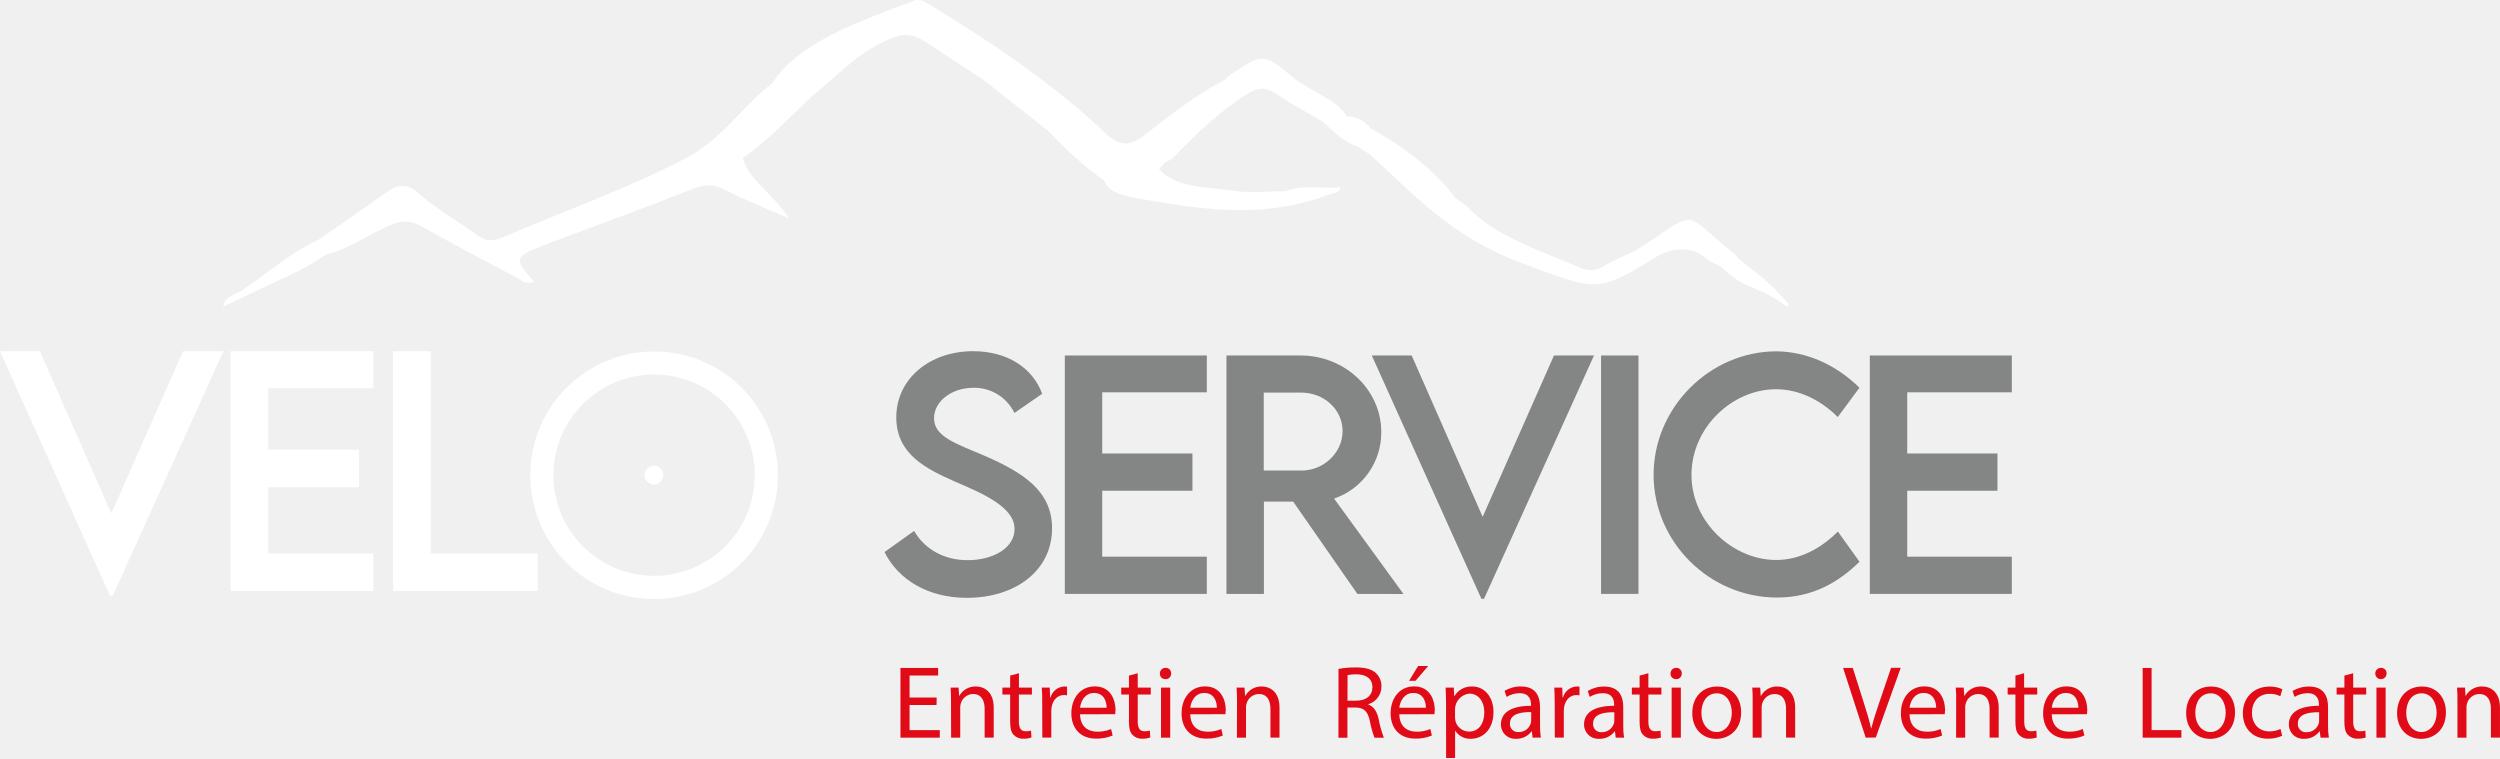
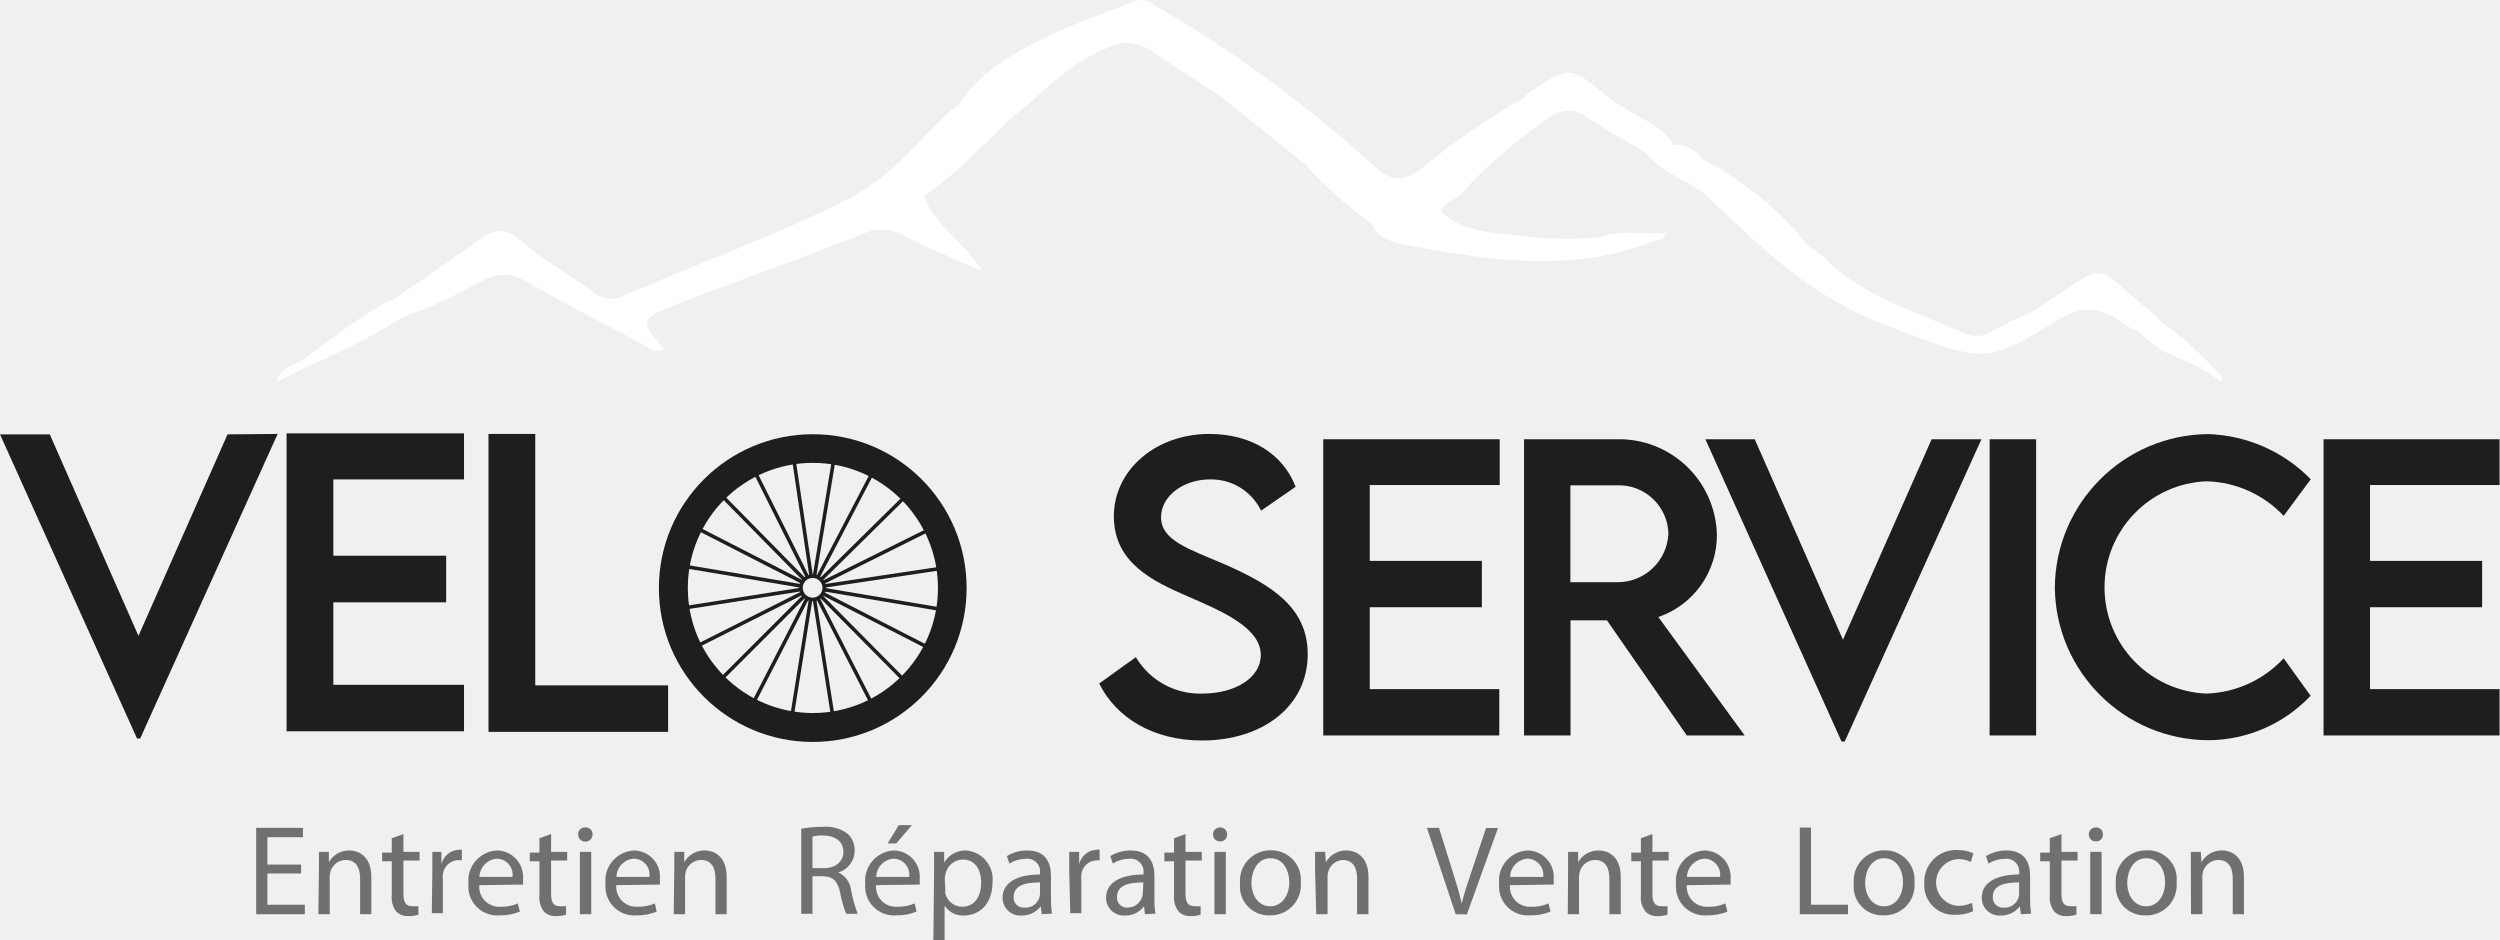
- <svg xmlns="http://www.w3.org/2000/svg" id="Calque_1" data-name="Calque 1" viewBox="0 0 940 285.06">
+ <svg xmlns="http://www.w3.org/2000/svg" id="Calque_1" data-name="Calque 1" viewBox="0 0 173.7 65.28">
  <defs>
-     <style>.cls-1{fill:#fff;}.cls-2{fill:#848585;}.cls-3{fill:#e10b17;}</style>
+     <style>.cls-1{fill:#fff;}.cls-2{fill:#1e1e1c;}.cls-3{fill:none;stroke:#1e1e1c;stroke-miterlimit:10;stroke-width:0.25px;}.cls-4{fill:#70706f;}</style>
  </defs>
-   <path class="cls-1" d="M722.35,301.26h0c-9.18-10-7.59-7.74-18.7-16.87h0a11.78,11.78,0,0,0-1.59-1.83c-20.73-16.51-12.14-17-37.07-1.15h0c-3.84,1.84-7.87,3.55-11.48,5.54-3,1.66-5,2.74-9.44.87-15.68-6.66-32.77-12.25-42.45-23.08h0l-4.29-3h0c-7.66-10.21-18.64-18.89-32.14-26.4-1.31-2-3.56-3.36-6.7-4.21h0a18.19,18.19,0,0,0-2-.1c-3.67-6.5-14-9.51-20.28-14.7-11.17-9.28-11.43-9.2-23.63-1a15.37,15.37,0,0,0-1.85,1.74h0c-11.47,6-20.65,13.37-29.95,20.59-6,4.67-9.67,4.77-15.28-.54-19.3-18.28-43-34.36-68.27-49.56-1-.12-2.32-.57-3-.32-21.44,8.15-43.83,15.7-53.89,31.3h0c-1.14.9-2.35,1.77-3.4,2.71-9.53,8.59-16.69,18.89-29.08,25.42-21,11.08-45.46,19.71-68.23,29.57-4.43,1.91-7,1.68-10.27-.73-7.05-5.13-15.33-9.71-21.43-15.21-5.35-4.82-8.66-3.64-13.46-.21-8.08,5.79-16.39,11.46-24.61,17.18-11.73,5.44-19.59,13.1-29.58,19.54-3.26,1.3-6.15,2.76-6.27,5.69l8.68-4.19h0c10-5,21.12-9.12,29.56-15.24h0c8.44-2.25,14.46-6.51,21.57-9.88,4.56-2.16,8.77-4.29,14.78-.86,11.6,6.62,23.73,12.89,35.71,19.26,1.76.93,3.16,2.87,6.46,1.49-8-9.19-8.08-9.23,7.61-15.17,17.35-6.56,35-12.87,52.05-19.67,5.27-2.1,8.31-1.69,12.76.6,6.8,3.5,14.32,6.46,23.43,10.49-5.32-8.74-15.33-14.63-17.37-22.74,10.66-7.29,18.05-16,26.95-24h0c9.94-7.81,17.14-17.12,32.13-22.15,4.81-.61,7.71,1.22,10.6,3.12q10.35,6.81,20.76,13.59h0l25,19.71A126.71,126.71,0,0,0,465.07,255h0c2.35,5.79,10.09,6.25,17.85,7.64,22.71,4.09,44.89,6.08,66.38-2.19,1.74-.64,4.44-.57,4.74-2.82-7,.66-14.11-1.21-20.62,1.43h0c-6.39,0-13.06.8-19.1-.09-10.27-1.51-22.5-1-28.54-8.28l2.48-2.62h0c3.23-1.07,4.24-3.17,6-4.92,7.39-7.24,14.89-14.43,24.68-20.62,4.06-2.56,6.94-2.76,11,0,5.31,3.58,11.28,6.78,17,10.14,4.24,3.4,7.24,7.45,13.64,9.69l4.5,2.9c.3-.12.58-.21.85-.29l-.85.29c16.49,14.91,30.25,30.85,57,40.8,28.94,10.75,28.09,11.62,52.17-3.19,6.82-3,12.64-2.66,17.6,1.78,1.2,1.07,3.31,1.77,5,2.63,10.65,10.08,13,6.23,25.3,15.4Z" transform="translate(-50 -187.19)" />
-   <path class="cls-1" d="M134,319.24l-41.62,92h-1L50,319.24h15l26.85,61,27-61Z" transform="translate(-50 -187.19)" />
-   <path class="cls-1" d="M150.86,333.17v23.1H185v14.1H150.86v24.95h39.55v14.09H136.7V319.24h53.71v13.93Z" transform="translate(-50 -187.19)" />
-   <path class="cls-1" d="M252.16,395.32v14.09H197.79V319.24h14.15v76.08Z" transform="translate(-50 -187.19)" />
-   <path class="cls-1" d="M342.49,365.87a46.55,46.55,0,1,1-46.55-46.54A46.55,46.55,0,0,1,342.49,365.87ZM295.94,328a37.85,37.85,0,1,0,37.85,37.85A37.85,37.85,0,0,0,295.94,328Z" transform="translate(-50 -187.19)" />
-   <circle class="cls-1" cx="245.88" cy="178.64" r="3.54" />
-   <line class="cls-1" x1="246.46" y1="175.15" x2="252.9" y2="136.19" />
-   <line class="cls-1" x1="247.45" y1="175.47" x2="265.75" y2="140.45" />
-   <line class="cls-1" x1="248.4" y1="176.16" x2="276.54" y2="148.4" />
-   <line class="cls-1" x1="249.02" y1="177.01" x2="284.44" y2="159.38" />
-   <line class="cls-1" x1="249.37" y1="178.07" x2="288.52" y2="172.19" />
-   <line class="cls-1" x1="249.37" y1="179.2" x2="288.43" y2="185.76" />
-   <line class="cls-1" x1="248.98" y1="180.35" x2="284.23" y2="198.43" />
-   <line class="cls-1" x1="248.37" y1="181.16" x2="276.24" y2="209.3" />
-   <line class="cls-1" x1="247.49" y1="181.8" x2="265.51" y2="217.08" />
-   <line class="cls-1" x1="246.46" y1="182.14" x2="252.57" y2="221.26" />
-   <line class="cls-1" x1="245.26" y1="182.13" x2="239.03" y2="221.22" />
-   <line class="cls-1" x1="244.23" y1="181.78" x2="226.15" y2="216.96" />
-   <line class="cls-1" x1="243.36" y1="181.14" x2="215.42" y2="209.09" />
-   <line class="cls-1" x1="242.72" y1="180.24" x2="207.43" y2="198" />
-   <line class="cls-1" x1="242.37" y1="179.14" x2="203.37" y2="185.27" />
-   <line class="cls-1" x1="242.34" y1="178.07" x2="203.46" y2="171.53" />
-   <line class="cls-1" x1="242.77" y1="176.94" x2="207.67" y2="158.92" />
-   <line class="cls-1" x1="243.39" y1="176.12" x2="215.72" y2="148.01" />
-   <line class="cls-1" x1="244.37" y1="175.44" x2="226.72" y2="140.15" />
-   <line class="cls-1" x1="245.43" y1="175.13" x2="239.65" y2="136.09" />
-   <path class="cls-2" d="M382.58,394.76l11.13-7.95c4,7,11.45,11,20.07,11,10.07,0,17.69-4.84,17.69-11.68,0-8.29-11.79-13.29-22.25-17.8C398.71,363.67,387,358.22,387,344.15c0-14.68,12.74-24.91,28.87-24.91,12.79,0,22.35,6.17,26,16l-10.45,7.23A16.72,16.72,0,0,0,416,333c-8.23,0-14.8,5.11-14.8,11.45,0,7,8.29,9.51,19.19,14.19,14.18,6.22,25.19,13.06,25.19,27.19,0,15.91-13.79,26.14-32,26.14C398.88,412,387.7,405.1,382.58,394.76Z" transform="translate(-50 -187.19)" />
-   <path class="cls-2" d="M464.44,334.7v23h33.92v14H464.44v24.8h39.32v14H450.37V320.85h53.39V334.7Z" transform="translate(-50 -187.19)" />
-   <path class="cls-2" d="M560.37,410.5l-24.14-34.71h-11V410.5H511.15l0-89.65H539c16.68,0,30.36,12.85,30.36,28.81a26.24,26.24,0,0,1-17.74,25l26.09,35.87Zm-21.08-46.38c8.46.05,15.52-6.79,15.52-14.8,0-8.34-7.17-14.51-15.52-14.51H525.17v29.31Z" transform="translate(-50 -187.19)" />
-   <path class="cls-2" d="M649.35,320.85,608,412.33H607l-41.21-91.48h15l26.69,60.67,26.81-60.67Z" transform="translate(-50 -187.19)" />
-   <path class="cls-2" d="M652,320.85h14.07V410.5H652Z" transform="translate(-50 -187.19)" />
-   <path class="cls-2" d="M671.75,365.73c0-25.25,21.08-46.44,46.27-46.44,11.62.17,22.36,5.12,31.14,13.68L741,344c-6.29-6.28-14.46-10.46-23.25-10.46-16.24,0-31.75,14.24-31.75,32.2s15.73,32,31.81,32c9.17,0,17.07-4.56,23.24-10.68l8.12,11.34c-7.73,7.62-17.57,13.46-30.92,13.46C692.83,411.94,671.75,391,671.75,365.73Z" transform="translate(-50 -187.19)" />
-   <path class="cls-2" d="M767.12,334.7v23h33.93v14H767.12v24.8h39.32v14H753.05V320.85h53.39V334.7Z" transform="translate(-50 -187.19)" />
-   <path class="cls-3" d="M402.14,452.26H392v9.45h11.36v2.84H388.57V438.34h14.16v2.84H392v8.28h10.19Z" transform="translate(-50 -187.19)" />
-   <path class="cls-3" d="M407.58,450.82c0-1.94,0-3.53-.15-5.09h3l.19,3.11h.08A6.93,6.93,0,0,1,417,445.3c2.6,0,6.64,1.56,6.64,8v11.24h-3.42V453.7c0-3-1.13-5.56-4.35-5.56a4.86,4.86,0,0,0-4.59,3.5,4.8,4.8,0,0,0-.23,1.59v11.32h-3.43Z" transform="translate(-50 -187.19)" />
-   <path class="cls-3" d="M433.12,440.32v5.41H438v2.6h-4.9v10.15c0,2.34.66,3.66,2.57,3.66a7.51,7.51,0,0,0,2-.23l.16,2.57a8.46,8.46,0,0,1-3,.46,4.74,4.74,0,0,1-3.69-1.44c-1-1-1.32-2.68-1.32-4.9V448.33h-2.92v-2.6h2.92v-4.51Z" transform="translate(-50 -187.19)" />
-   <path class="cls-3" d="M441.87,451.6c0-2.22,0-4.12-.16-5.87h3l.12,3.69H445a5.64,5.64,0,0,1,5.21-4.12,4.2,4.2,0,0,1,1,.11v3.24a5.1,5.1,0,0,0-1.18-.12c-2.4,0-4.12,1.83-4.58,4.4a9.18,9.18,0,0,0-.16,1.59v10h-3.38Z" transform="translate(-50 -187.19)" />
-   <path class="cls-3" d="M456.1,455.76c.07,4.63,3,6.54,6.46,6.54a12.5,12.5,0,0,0,5.21-1l.58,2.45a15.39,15.39,0,0,1-6.27,1.16c-5.79,0-9.25-3.81-9.25-9.49s3.34-10.15,8.83-10.15c6.15,0,7.78,5.41,7.78,8.87a12.31,12.31,0,0,1-.12,1.59Zm10-2.45c0-2.17-.9-5.56-4.75-5.56-3.46,0-5,3.19-5.25,5.56Z" transform="translate(-50 -187.19)" />
-   <path class="cls-3" d="M477.79,440.32v5.41h4.9v2.6h-4.9v10.15c0,2.34.66,3.66,2.56,3.66a7.54,7.54,0,0,0,2-.23l.16,2.57a8.5,8.5,0,0,1-3,.46,4.74,4.74,0,0,1-3.69-1.44c-1-1-1.33-2.68-1.33-4.9V448.33h-2.91v-2.6h2.91v-4.51Z" transform="translate(-50 -187.19)" />
-   <path class="cls-3" d="M490.34,440.44a2,2,0,0,1-2.17,2.1,2,2,0,0,1-2.06-2.1,2.08,2.08,0,0,1,2.14-2.14A2,2,0,0,1,490.34,440.44Zm-3.8,24.11V445.73H490v18.82Z" transform="translate(-50 -187.19)" />
-   <path class="cls-3" d="M497.54,455.76c.07,4.63,3,6.54,6.45,6.54a12.52,12.52,0,0,0,5.22-1l.58,2.45a15.39,15.39,0,0,1-6.27,1.16c-5.79,0-9.25-3.81-9.25-9.49s3.34-10.15,8.83-10.15c6.15,0,7.78,5.41,7.78,8.87a12.31,12.31,0,0,1-.12,1.59Zm10-2.45c0-2.17-.9-5.56-4.75-5.56-3.46,0-5,3.19-5.25,5.56Z" transform="translate(-50 -187.19)" />
-   <path class="cls-3" d="M515.11,450.82c0-1.94-.05-3.53-.16-5.09h3l.2,3.11h.07a6.94,6.94,0,0,1,6.23-3.54c2.6,0,6.65,1.56,6.65,8v11.24h-3.42V453.7c0-3-1.13-5.56-4.36-5.56a4.87,4.87,0,0,0-4.59,3.5,5.08,5.08,0,0,0-.23,1.59v11.32h-3.42Z" transform="translate(-50 -187.19)" />
-   <path class="cls-3" d="M553.28,438.69a35.17,35.17,0,0,1,6.49-.55c3.62,0,6,.66,7.59,2.14a6.55,6.55,0,0,1,2.06,5,6.88,6.88,0,0,1-4.94,6.69v.12c2,.7,3.23,2.56,3.85,5.29a40.49,40.49,0,0,0,2,7.19h-3.51a33.52,33.52,0,0,1-1.75-6.26c-.78-3.62-2.17-5-5.25-5.09h-3.19v11.35h-3.38Zm3.38,11.94h3.46c3.62,0,5.91-2,5.91-5,0-3.38-2.44-4.86-6-4.9a13.75,13.75,0,0,0-3.35.31Z" transform="translate(-50 -187.19)" />
-   <path class="cls-3" d="M576.14,455.76c.07,4.63,3,6.54,6.46,6.54a12.5,12.5,0,0,0,5.21-1l.58,2.45a15.39,15.39,0,0,1-6.27,1.16c-5.79,0-9.25-3.81-9.25-9.49s3.34-10.15,8.83-10.15c6.15,0,7.78,5.41,7.78,8.87a12.31,12.31,0,0,1-.12,1.59Zm10-2.45c0-2.17-.89-5.56-4.75-5.56-3.46,0-5,3.19-5.25,5.56ZM587,437.6l-4.75,5.56h-2.45l3.42-5.56Z" transform="translate(-50 -187.19)" />
-   <path class="cls-3" d="M593.71,451.87c0-2.41-.08-4.35-.16-6.14h3.07l.16,3.23h.07a7.41,7.41,0,0,1,6.7-3.66c4.55,0,8,3.85,8,9.57,0,6.77-4.12,10.11-8.56,10.11a6.6,6.6,0,0,1-5.79-3h-.08v10.22h-3.38Zm3.38,5a8.58,8.58,0,0,0,.15,1.4,5.3,5.3,0,0,0,5.14,4c3.62,0,5.72-3,5.72-7.28,0-3.77-2-7-5.61-7a6,6,0,0,0-5.4,5.64Z" transform="translate(-50 -187.19)" />
-   <path class="cls-3" d="M626.25,464.55l-.27-2.37h-.12a7,7,0,0,1-5.76,2.8,5.36,5.36,0,0,1-5.75-5.41c0-4.55,4-7,11.32-7v-.39c0-1.55-.43-4.35-4.28-4.35a9.42,9.42,0,0,0-4.9,1.4l-.78-2.26a11.7,11.7,0,0,1,6.18-1.67c5.76,0,7.16,3.93,7.16,7.7v7a26.84,26.84,0,0,0,.31,4.51Zm-.51-9.6c-3.73-.08-8,.58-8,4.23a3,3,0,0,0,3.23,3.27,4.67,4.67,0,0,0,4.55-3.15,3.42,3.42,0,0,0,.19-1.09Z" transform="translate(-50 -187.19)" />
-   <path class="cls-3" d="M634.57,451.6c0-2.22-.05-4.12-.16-5.87h3l.12,3.69h.16a5.63,5.63,0,0,1,5.21-4.12,4,4,0,0,1,1,.11v3.24a5,5,0,0,0-1.17-.12c-2.41,0-4.12,1.83-4.59,4.4a10.36,10.36,0,0,0-.15,1.59v10h-3.38Z" transform="translate(-50 -187.19)" />
-   <path class="cls-3" d="M657.51,464.55l-.28-2.37h-.11a7,7,0,0,1-5.76,2.8,5.37,5.37,0,0,1-5.76-5.41c0-4.55,4-7,11.32-7v-.39c0-1.55-.42-4.35-4.28-4.35a9.45,9.45,0,0,0-4.9,1.4L647,447a11.67,11.67,0,0,1,6.18-1.67c5.76,0,7.16,3.93,7.16,7.7v7a25.83,25.83,0,0,0,.31,4.51ZM657,455c-3.73-.08-8,.58-8,4.23a3,3,0,0,0,3.22,3.27,4.69,4.69,0,0,0,4.56-3.15,3.73,3.73,0,0,0,.19-1.09Z" transform="translate(-50 -187.19)" />
-   <path class="cls-3" d="M669.79,440.32v5.41h4.9v2.6h-4.9v10.15c0,2.34.66,3.66,2.56,3.66a7.54,7.54,0,0,0,2-.23l.16,2.57a8.54,8.54,0,0,1-3,.46,4.76,4.76,0,0,1-3.7-1.44c-1-1-1.32-2.68-1.32-4.9V448.33h-2.92v-2.6h2.92v-4.51Z" transform="translate(-50 -187.19)" />
-   <path class="cls-3" d="M682.34,440.44a2,2,0,0,1-2.17,2.1,2,2,0,0,1-2.06-2.1,2.08,2.08,0,0,1,2.13-2.14A2,2,0,0,1,682.34,440.44Zm-3.8,24.11V445.73H682v18.82Z" transform="translate(-50 -187.19)" />
-   <path class="cls-3" d="M704.67,455c0,6.95-4.83,10-9.38,10-5.09,0-9-3.73-9-9.68,0-6.31,4.12-10,9.33-10C701,445.3,704.67,449.23,704.67,455Zm-14.94.19c0,4.12,2.37,7.24,5.72,7.24s5.71-3.08,5.71-7.32c0-3.19-1.59-7.23-5.64-7.23S689.73,451.6,689.73,455.18Z" transform="translate(-50 -187.19)" />
-   <path class="cls-3" d="M709,450.82c0-1.94,0-3.53-.16-5.09h3l.19,3.11h.08a6.93,6.93,0,0,1,6.22-3.54c2.61,0,6.65,1.56,6.65,8v11.24h-3.42V453.7c0-3-1.13-5.56-4.35-5.56a4.86,4.86,0,0,0-4.59,3.5,4.79,4.79,0,0,0-.24,1.59v11.32H709Z" transform="translate(-50 -187.19)" />
-   <path class="cls-3" d="M751.5,464.55,743,438.34h3.65l4.09,12.91c1.13,3.54,2.1,6.73,2.8,9.81h.08c.74-3,1.83-6.34,3-9.77l4.43-13h3.62l-9.37,26.21Z" transform="translate(-50 -187.19)" />
-   <path class="cls-3" d="M768,455.76c.07,4.63,3,6.54,6.45,6.54a12.52,12.52,0,0,0,5.22-1l.58,2.45a15.39,15.39,0,0,1-6.27,1.16c-5.79,0-9.25-3.81-9.25-9.49s3.34-10.15,8.83-10.15c6.14,0,7.78,5.41,7.78,8.87a12.31,12.31,0,0,1-.12,1.59Zm10-2.45c0-2.17-.9-5.56-4.75-5.56-3.46,0-5,3.19-5.25,5.56Z" transform="translate(-50 -187.19)" />
-   <path class="cls-3" d="M785.52,450.82c0-1.94,0-3.53-.16-5.09h3l.2,3.11h.07a6.94,6.94,0,0,1,6.23-3.54c2.6,0,6.65,1.56,6.65,8v11.24h-3.42V453.7c0-3-1.13-5.56-4.36-5.56a4.86,4.86,0,0,0-4.59,3.5,5.08,5.08,0,0,0-.23,1.59v11.32h-3.42Z" transform="translate(-50 -187.19)" />
-   <path class="cls-3" d="M811.06,440.32v5.41H816v2.6h-4.89v10.15c0,2.34.66,3.66,2.56,3.66a7.54,7.54,0,0,0,2-.23l.15,2.57a8.43,8.43,0,0,1-3,.46,4.76,4.76,0,0,1-3.7-1.44c-1-1-1.32-2.68-1.32-4.9V448.33h-2.92v-2.6h2.92v-4.51Z" transform="translate(-50 -187.19)" />
-   <path class="cls-3" d="M821.47,455.76c.08,4.63,3,6.54,6.46,6.54a12.52,12.52,0,0,0,5.22-1l.58,2.45a15.39,15.39,0,0,1-6.27,1.16c-5.79,0-9.25-3.81-9.25-9.49s3.34-10.15,8.83-10.15c6.14,0,7.78,5.41,7.78,8.87a12.31,12.31,0,0,1-.12,1.59Zm10-2.45c0-2.17-.9-5.56-4.75-5.56-3.46,0-5,3.19-5.25,5.56Z" transform="translate(-50 -187.19)" />
-   <path class="cls-3" d="M855.64,438.34H859v23.37h11.2v2.84H855.64Z" transform="translate(-50 -187.19)" />
-   <path class="cls-3" d="M890.37,455c0,6.95-4.82,10-9.38,10-5.09,0-9-3.73-9-9.68,0-6.31,4.12-10,9.33-10C886.71,445.3,890.37,449.23,890.37,455Zm-14.94.19c0,4.12,2.37,7.24,5.72,7.24s5.71-3.08,5.71-7.32c0-3.19-1.59-7.23-5.64-7.23S875.43,451.6,875.43,455.18Z" transform="translate(-50 -187.19)" />
-   <path class="cls-3" d="M908.09,463.85a12.55,12.55,0,0,1-5.41,1.09c-5.67,0-9.37-3.85-9.37-9.61s4-10,10.11-10a11.45,11.45,0,0,1,4.75,1l-.78,2.65a7.91,7.91,0,0,0-4-.9c-4.32,0-6.65,3.19-6.65,7.12,0,4.36,2.8,7,6.54,7a9.89,9.89,0,0,0,4.2-.93Z" transform="translate(-50 -187.19)" />
-   <path class="cls-3" d="M922.52,464.55l-.28-2.37h-.11a7,7,0,0,1-5.76,2.8,5.37,5.37,0,0,1-5.76-5.41c0-4.55,4-7,11.32-7v-.39c0-1.55-.43-4.35-4.28-4.35a9.42,9.42,0,0,0-4.9,1.4L912,447a11.73,11.73,0,0,1,6.19-1.67c5.76,0,7.16,3.93,7.16,7.7v7a26.91,26.91,0,0,0,.3,4.51ZM922,455c-3.73-.08-8,.58-8,4.23a3,3,0,0,0,3.23,3.27,4.69,4.69,0,0,0,4.56-3.15,3.73,3.73,0,0,0,.19-1.09Z" transform="translate(-50 -187.19)" />
-   <path class="cls-3" d="M934.8,440.32v5.41h4.89v2.6H934.8v10.15c0,2.34.66,3.66,2.56,3.66a7.54,7.54,0,0,0,2-.23l.15,2.57a8.43,8.43,0,0,1-3,.46,4.76,4.76,0,0,1-3.7-1.44c-1-1-1.32-2.68-1.32-4.9V448.33h-2.92v-2.6h2.92v-4.51Z" transform="translate(-50 -187.19)" />
-   <path class="cls-3" d="M947.35,440.44a2.12,2.12,0,0,1-4.24,0,2.08,2.08,0,0,1,2.14-2.14A2,2,0,0,1,947.35,440.44Zm-3.81,24.11V445.73H947v18.82Z" transform="translate(-50 -187.19)" />
-   <path class="cls-3" d="M969.67,455c0,6.95-4.82,10-9.37,10-5.1,0-9-3.73-9-9.68,0-6.31,4.12-10,9.33-10C966,445.3,969.67,449.23,969.67,455Zm-14.93.19c0,4.12,2.37,7.24,5.71,7.24s5.72-3.08,5.72-7.32c0-3.19-1.59-7.23-5.64-7.23S954.74,451.6,954.74,455.18Z" transform="translate(-50 -187.19)" />
-   <path class="cls-3" d="M974,450.82c0-1.94,0-3.53-.16-5.09h3l.2,3.11h.07a6.94,6.94,0,0,1,6.23-3.54c2.6,0,6.65,1.56,6.65,8v11.24h-3.42V453.7c0-3-1.13-5.56-4.36-5.56a4.88,4.88,0,0,0-4.59,3.5,5.08,5.08,0,0,0-.23,1.59v11.32H974Z" transform="translate(-50 -187.19)" />
+   <path class="cls-1" d="M327.72,514.88h0a25.6,25.6,0,0,0-4.29-3.87h0a2.86,2.86,0,0,0-.37-.42c-4.76-3.79-2.79-3.91-8.51-.26h0c-.89.42-1.81.81-2.64,1.27a2,2,0,0,1-2.17.2c-3.6-1.53-7.52-2.81-9.74-5.3h0l-1-.69h0a23.05,23.05,0,0,0-7.38-6.06,2.6,2.6,0,0,0-1.54-1h0l-.45,0c-.84-1.49-3.22-2.18-4.65-3.38-2.57-2.13-2.63-2.11-5.43-.22a4,4,0,0,0-.42.4h0a45.5,45.5,0,0,0-6.88,4.73c-1.38,1.07-2.22,1.09-3.51-.12a90.56,90.56,0,0,0-15.68-11.39c-.23,0-.53-.13-.68-.07-4.92,1.87-10.06,3.61-12.37,7.19h0c-.26.21-.54.4-.78.62-2.19,2-3.83,4.34-6.68,5.84-4.83,2.54-10.44,4.52-15.67,6.79a2,2,0,0,1-2.36-.17c-1.61-1.18-3.51-2.23-4.92-3.49-1.22-1.11-2-.84-3.09-.05-1.85,1.33-3.76,2.63-5.65,3.94-2.69,1.25-4.5,3-6.79,4.49-.75.3-1.41.64-1.44,1.31l2-1h0a49.17,49.17,0,0,0,6.79-3.5h0a27.78,27.78,0,0,0,5-2.27c1-.5,2-1,3.4-.2,2.66,1.52,5.45,3,8.2,4.42.4.22.72.66,1.48.34-1.85-2.11-1.86-2.12,1.75-3.48,4-1.51,8-2.95,12-4.52a3,3,0,0,1,2.93.14c1.56.81,3.29,1.49,5.38,2.41-1.22-2-3.52-3.36-4-5.22,2.45-1.68,4.15-3.67,6.19-5.52h0c2.28-1.79,3.94-3.93,7.38-5.08a3.21,3.21,0,0,1,2.43.71l4.77,3.12h0L264,500.1a29.66,29.66,0,0,0,4.67,4.17h0c.54,1.33,2.32,1.43,4.1,1.75,5.22.94,10.31,1.4,15.24-.5.4-.15,1-.13,1.09-.65-1.61.15-3.24-.28-4.73.33h0a30.57,30.57,0,0,1-4.39,0c-2.36-.35-5.17-.24-6.55-1.9l.57-.6h0c.74-.25,1-.73,1.38-1.13a33.51,33.51,0,0,1,5.67-4.74,2,2,0,0,1,2.53,0c1.22.82,2.59,1.56,3.9,2.33a9.71,9.71,0,0,0,3.13,2.22l1,.67.2-.07-.2.07c3.79,3.42,6.95,7.08,13.1,9.37,6.65,2.47,6.45,2.67,12-.73a3.46,3.46,0,0,1,4,.4,5.91,5.91,0,0,0,1.15.61c2.45,2.31,3,1.43,5.81,3.53Z" transform="translate(-173.33 -488.69)" />
+   <path class="cls-2" d="M192.62,518.84,183.07,540h-.22l-9.52-21.13h3.46l6.16,14,6.19-14Z" transform="translate(-173.33 -488.69)" />
+   <path class="cls-2" d="M196.49,522v5.3h7.84v3.24h-7.84v5.73h9.08v3.23H193.24v-20.7h12.33V522Z" transform="translate(-173.33 -488.69)" />
+   <path class="cls-2" d="M219.75,536.31v3.23H207.27v-20.7h3.25v17.47Z" transform="translate(-173.33 -488.69)" />
+   <path class="cls-2" d="M240.49,529.54a10.69,10.69,0,1,1-10.68-10.68A10.68,10.68,0,0,1,240.49,529.54Zm-10.68-8.69a8.69,8.69,0,1,0,8.69,8.69A8.7,8.7,0,0,0,229.81,520.85Z" transform="translate(-173.33 -488.69)" />
+   <circle class="cls-3" cx="56.46" cy="40.84" r="0.81" />
+   <line class="cls-3" x1="56.59" y1="40.04" x2="58.07" y2="31.1" />
+   <line class="cls-3" x1="56.82" y1="40.12" x2="61.02" y2="32.07" />
+   <line class="cls-3" x1="57.04" y1="40.27" x2="63.5" y2="33.9" />
+   <line class="cls-3" x1="57.18" y1="40.47" x2="65.31" y2="36.42" />
+   <line class="cls-3" x1="57.26" y1="40.71" x2="66.25" y2="39.36" />
+   <line class="cls-3" x1="57.26" y1="40.97" x2="66.23" y2="42.48" />
+   <line class="cls-3" x1="57.17" y1="41.24" x2="65.27" y2="45.39" />
+   <line class="cls-3" x1="57.03" y1="41.42" x2="63.43" y2="47.88" />
+   <line class="cls-3" x1="56.83" y1="41.57" x2="60.97" y2="49.67" />
+   <line class="cls-3" x1="56.59" y1="41.65" x2="58" y2="50.63" />
+   <line class="cls-3" x1="56.32" y1="41.65" x2="54.89" y2="50.62" />
+   <line class="cls-3" x1="56.08" y1="41.57" x2="51.93" y2="49.64" />
+   <line class="cls-3" x1="55.88" y1="41.42" x2="49.47" y2="47.83" />
+   <line class="cls-3" x1="55.73" y1="41.21" x2="47.63" y2="45.29" />
+   <line class="cls-3" x1="55.65" y1="40.96" x2="46.7" y2="42.37" />
+   <line class="cls-3" x1="55.65" y1="40.71" x2="46.72" y2="39.21" />
+   <line class="cls-3" x1="55.75" y1="40.45" x2="47.69" y2="36.32" />
+   <line class="cls-3" x1="55.89" y1="40.27" x2="49.53" y2="33.81" />
+   <line class="cls-3" x1="56.11" y1="40.11" x2="52.06" y2="32" />
+   <line class="cls-3" x1="56.36" y1="40.04" x2="55.03" y2="31.07" />
+   <path class="cls-2" d="M249.7,536.18l2.55-1.83a5.17,5.17,0,0,0,4.61,2.53c2.32,0,4.07-1.11,4.07-2.68,0-1.9-2.71-3.05-5.11-4.09s-5.1-2.32-5.1-5.55,2.93-5.72,6.63-5.72c2.94,0,5.13,1.41,6,3.67l-2.4,1.66a3.85,3.85,0,0,0-3.55-2.17c-1.89,0-3.4,1.18-3.4,2.63,0,1.61,1.9,2.19,4.4,3.26,3.26,1.43,5.79,3,5.79,6.25,0,3.65-3.17,6-7.34,6C253.44,540.14,250.88,538.55,249.7,536.18Z" transform="translate(-173.33 -488.69)" />
+   <path class="cls-2" d="M268.5,522.39v5.27h7.79v3.22H268.5v5.69h9v3.22H265.27V519.21h12.26v3.18Z" transform="translate(-173.33 -488.69)" />
+   <path class="cls-2" d="M290.53,539.79l-5.55-8h-2.53v8h-3.23V519.21h6.4a6.8,6.8,0,0,1,7,6.61,6,6,0,0,1-4.07,5.74l6,8.23Zm-4.84-10.65a3.52,3.52,0,0,0,3.56-3.39,3.44,3.44,0,0,0-3.56-3.34h-3.25v6.73Z" transform="translate(-173.33 -488.69)" />
+   <path class="cls-2" d="M311,519.21l-9.5,21h-.22l-9.46-21h3.43l6.13,13.93,6.16-13.93Z" transform="translate(-173.33 -488.69)" />
+   <path class="cls-2" d="M311.57,519.21h3.23v20.58h-3.23Z" transform="translate(-173.33 -488.69)" />
+   <path class="cls-2" d="M316.1,529.51a10.75,10.75,0,0,1,10.63-10.66,10.42,10.42,0,0,1,7.15,3.14L332,524.53a7.66,7.66,0,0,0-5.34-2.4,7.38,7.38,0,0,0,0,14.75,7.67,7.67,0,0,0,5.34-2.45l1.87,2.6a9.83,9.83,0,0,1-7.1,3.09A10.72,10.72,0,0,1,316.1,529.51Z" transform="translate(-173.33 -488.69)" />
+   <path class="cls-2" d="M338,522.39v5.27h7.79v3.22H338v5.69h9v3.22H334.77V519.21H347v3.18Z" transform="translate(-173.33 -488.69)" />
+   <path class="cls-4" d="M194.25,549.38h-2.34v2.17h2.6v.66h-3.38v-6h3.25v.65h-2.47v1.9h2.34Z" transform="translate(-173.33 -488.69)" />
+   <path class="cls-4" d="M195.49,549.05c0-.44,0-.81,0-1.17h.69l0,.72h0a1.59,1.59,0,0,1,1.43-.82c.59,0,1.52.36,1.52,1.84v2.59h-.78v-2.5c0-.69-.26-1.27-1-1.27a1.12,1.12,0,0,0-1.06.8,1.32,1.32,0,0,0-.05.37v2.6h-.79Z" transform="translate(-173.33 -488.69)" />
+   <path class="cls-4" d="M201.36,546.64v1.24h1.12v.6h-1.12v2.33c0,.54.15.84.59.84a2.07,2.07,0,0,0,.45,0l0,.59a2,2,0,0,1-.7.1,1.09,1.09,0,0,1-.85-.33,1.6,1.6,0,0,1-.3-1.12v-2.36h-.67v-.6h.67v-1Z" transform="translate(-173.33 -488.69)" />
+   <path class="cls-4" d="M203.37,549.23c0-.51,0-1,0-1.35H204l0,.85h0a1.31,1.31,0,0,1,1.2-1,.73.73,0,0,1,.22,0v.74a1.11,1.11,0,0,0-1.32,1,1.88,1.88,0,0,0,0,.36v2.31h-.77Z" transform="translate(-173.33 -488.69)" />
+   <path class="cls-4" d="M206.63,550.19a1.39,1.39,0,0,0,1.49,1.5,2.71,2.71,0,0,0,1.19-.23l.14.57a3.63,3.63,0,0,1-1.44.26,2,2,0,0,1-2.13-2.17,2.1,2.1,0,0,1,2-2.34,1.84,1.84,0,0,1,1.79,2,2.73,2.73,0,0,1,0,.37Zm2.31-.57a1.12,1.12,0,0,0-1.09-1.27,1.31,1.31,0,0,0-1.21,1.27Z" transform="translate(-173.33 -488.69)" />
+   <path class="cls-4" d="M211.62,546.64v1.24h1.12v.6h-1.12v2.33c0,.54.15.84.58.84a2.18,2.18,0,0,0,.46,0l0,.59a2.08,2.08,0,0,1-.7.1,1.07,1.07,0,0,1-.85-.33,1.6,1.6,0,0,1-.3-1.12v-2.36h-.67v-.6h.67v-1Z" transform="translate(-173.33 -488.69)" />
+   <path class="cls-4" d="M214.5,546.67a.49.49,0,0,1-1,0,.47.47,0,0,1,.49-.49A.46.46,0,0,1,214.5,546.67Zm-.88,5.54v-4.33h.79v4.33Z" transform="translate(-173.33 -488.69)" />
+   <path class="cls-4" d="M216.15,550.19a1.39,1.39,0,0,0,1.48,1.5,2.8,2.8,0,0,0,1.2-.23l.13.57a3.59,3.59,0,0,1-1.44.26,2,2,0,0,1-2.12-2.17,2.1,2.1,0,0,1,2-2.34,1.83,1.83,0,0,1,1.78,2,3.12,3.12,0,0,1,0,.37Zm2.3-.57a1.11,1.11,0,0,0-1.09-1.27,1.3,1.3,0,0,0-1.2,1.27Z" transform="translate(-173.33 -488.69)" />
+   <path class="cls-4" d="M220.18,549.05c0-.44,0-.81,0-1.17h.69l0,.72h0a1.59,1.59,0,0,1,1.43-.82c.59,0,1.52.36,1.52,1.84v2.59h-.78v-2.5c0-.69-.26-1.27-1-1.27a1.12,1.12,0,0,0-1.06.8,1.32,1.32,0,0,0-.05.37v2.6h-.79Z" transform="translate(-173.33 -488.69)" />
+   <path class="cls-4" d="M229,546.27a8,8,0,0,1,1.49-.13,2.45,2.45,0,0,1,1.74.49,1.49,1.49,0,0,1,.48,1.15,1.57,1.57,0,0,1-1.14,1.53v0a1.51,1.51,0,0,1,.89,1.21,10,10,0,0,0,.46,1.66h-.8a7.5,7.5,0,0,1-.41-1.44c-.17-.83-.5-1.15-1.2-1.17h-.73v2.61H229Zm.78,2.74h.79c.83,0,1.36-.46,1.36-1.15s-.56-1.11-1.39-1.12a2.93,2.93,0,0,0-.76.07Z" transform="translate(-173.33 -488.69)" />
+   <path class="cls-4" d="M234.2,550.19a1.38,1.38,0,0,0,1.48,1.5,2.8,2.8,0,0,0,1.2-.23l.13.57a3.59,3.59,0,0,1-1.44.26,2,2,0,0,1-2.12-2.17,2.1,2.1,0,0,1,2-2.34,1.83,1.83,0,0,1,1.78,2,2.73,2.73,0,0,1,0,.37Zm2.3-.57a1.11,1.11,0,0,0-1.09-1.27,1.3,1.3,0,0,0-1.2,1.27Zm.19-3.6-1.09,1.27H235l.78-1.27Z" transform="translate(-173.33 -488.69)" />
+   <path class="cls-4" d="M238.23,549.29c0-.55,0-1,0-1.41h.7l0,.74h0a1.71,1.71,0,0,1,1.53-.84,2,2,0,0,1,1.83,2.2c0,1.56-.94,2.32-2,2.32a1.52,1.52,0,0,1-1.33-.68h0V554h-.78Zm.78,1.16a1.65,1.65,0,0,0,0,.32,1.21,1.21,0,0,0,1.17.92c.84,0,1.32-.68,1.32-1.67s-.46-1.61-1.29-1.61a1.26,1.26,0,0,0-1.19,1,1.77,1.77,0,0,0-.05.32Z" transform="translate(-173.33 -488.69)" />
+   <path class="cls-4" d="M245.71,552.21l-.07-.55h0a1.62,1.62,0,0,1-1.33.64,1.23,1.23,0,0,1-1.32-1.24c0-1,.93-1.61,2.6-1.61v-.09a.89.89,0,0,0-1-1,2.17,2.17,0,0,0-1.13.33l-.17-.52a2.67,2.67,0,0,1,1.42-.39c1.32,0,1.64.91,1.64,1.77v1.62a6.63,6.63,0,0,0,.07,1Zm-.12-2.21c-.86,0-1.83.13-1.83,1a.69.69,0,0,0,.74.75,1,1,0,0,0,1.09-1Z" transform="translate(-173.33 -488.69)" />
+   <path class="cls-4" d="M247.62,549.23c0-.51,0-1,0-1.35h.69l0,.85h0a1.31,1.31,0,0,1,1.2-1,.73.73,0,0,1,.22,0v.74a1.1,1.1,0,0,0-.27,0,1.09,1.09,0,0,0-1,1,1.88,1.88,0,0,0,0,.36v2.31h-.77Z" transform="translate(-173.33 -488.69)" />
+   <path class="cls-4" d="M252.88,552.21l-.06-.55h0a1.6,1.6,0,0,1-1.32.64,1.23,1.23,0,0,1-1.32-1.24c0-1,.93-1.61,2.6-1.61v-.09a.89.89,0,0,0-1-1,2.11,2.11,0,0,0-1.13.33l-.18-.52a2.72,2.72,0,0,1,1.42-.39c1.32,0,1.65.91,1.65,1.77v1.62a5.61,5.61,0,0,0,.07,1Zm-.11-2.21c-.86,0-1.83.13-1.83,1a.69.69,0,0,0,.74.75,1.06,1.06,0,0,0,1-.72.74.74,0,0,0,.05-.25Z" transform="translate(-173.33 -488.69)" />
+   <path class="cls-4" d="M255.7,546.64v1.24h1.13v.6H255.7v2.33c0,.54.16.84.59.84a2.18,2.18,0,0,0,.46,0l0,.59a2,2,0,0,1-.69.1,1.07,1.07,0,0,1-.85-.33,1.6,1.6,0,0,1-.31-1.12v-2.36h-.67v-.6h.67v-1Z" transform="translate(-173.33 -488.69)" />
+   <path class="cls-4" d="M258.59,546.67a.46.46,0,0,1-.5.48.47.47,0,0,1-.48-.48.48.48,0,0,1,.49-.49A.47.47,0,0,1,258.59,546.67Zm-.88,5.54v-4.33h.79v4.33Z" transform="translate(-173.33 -488.69)" />
+   <path class="cls-4" d="M263.71,550a2.11,2.11,0,0,1-2.15,2.29,2,2,0,0,1-2.07-2.22,2.11,2.11,0,0,1,2.14-2.3A2.05,2.05,0,0,1,263.71,550Zm-3.43,0c0,1,.55,1.66,1.31,1.66s1.32-.7,1.32-1.68c0-.73-.37-1.66-1.3-1.66S260.28,549.23,260.28,550.05Z" transform="translate(-173.33 -488.69)" />
+   <path class="cls-4" d="M264.7,549.05c0-.44,0-.81,0-1.17h.7l.05.72h0a1.61,1.61,0,0,1,1.43-.82c.6,0,1.53.36,1.53,1.84v2.59h-.79v-2.5c0-.69-.26-1.27-1-1.27a1.11,1.11,0,0,0-1,.8,1,1,0,0,0-.05.37v2.6h-.79Z" transform="translate(-173.33 -488.69)" />
+   <path class="cls-4" d="M274.47,552.21l-2-6h.84l.94,3c.26.81.48,1.55.64,2.25h0c.17-.7.42-1.45.69-2.24l1-3h.83l-2.16,6Z" transform="translate(-173.33 -488.69)" />
+   <path class="cls-4" d="M278.24,550.19a1.39,1.39,0,0,0,1.48,1.5,2.73,2.73,0,0,0,1.2-.23l.14.57a3.63,3.63,0,0,1-1.44.26,2,2,0,0,1-2.13-2.17,2.1,2.1,0,0,1,2-2.34,1.84,1.84,0,0,1,1.79,2,2.73,2.73,0,0,1,0,.37Zm2.31-.57a1.12,1.12,0,0,0-1.09-1.27,1.3,1.3,0,0,0-1.21,1.27Z" transform="translate(-173.33 -488.69)" />
+   <path class="cls-4" d="M282.28,549.05c0-.44,0-.81,0-1.17h.7l0,.72h0a1.6,1.6,0,0,1,1.43-.82c.6,0,1.53.36,1.53,1.84v2.59h-.79v-2.5c0-.69-.26-1.27-1-1.27a1.1,1.1,0,0,0-1.05.8,1,1,0,0,0-.06.37v2.6h-.78Z" transform="translate(-173.33 -488.69)" />
+   <path class="cls-4" d="M288.14,546.64v1.24h1.13v.6h-1.13v2.33c0,.54.15.84.59.84a2.18,2.18,0,0,0,.46,0l0,.59a2,2,0,0,1-.69.1,1.06,1.06,0,0,1-.85-.33,1.55,1.55,0,0,1-.31-1.12v-2.36h-.67v-.6h.67v-1Z" transform="translate(-173.33 -488.69)" />
+   <path class="cls-4" d="M290.53,550.19a1.39,1.39,0,0,0,1.49,1.5,2.71,2.71,0,0,0,1.19-.23l.14.57a3.63,3.63,0,0,1-1.44.26,2,2,0,0,1-2.13-2.17,2.1,2.1,0,0,1,2-2.34,1.84,1.84,0,0,1,1.79,2,2.73,2.73,0,0,1,0,.37Zm2.31-.57a1.12,1.12,0,0,0-1.09-1.27,1.31,1.31,0,0,0-1.21,1.27Z" transform="translate(-173.33 -488.69)" />
+   <path class="cls-4" d="M298.38,546.19h.78v5.36h2.57v.66h-3.35Z" transform="translate(-173.33 -488.69)" />
+   <path class="cls-4" d="M306.35,550a2.1,2.1,0,0,1-2.15,2.29,2,2,0,0,1-2.07-2.22,2.11,2.11,0,0,1,2.14-2.3A2.05,2.05,0,0,1,306.35,550Zm-3.43,0c0,1,.55,1.66,1.32,1.66s1.31-.7,1.31-1.68c0-.73-.37-1.66-1.3-1.66S302.92,549.23,302.92,550.05Z" transform="translate(-173.33 -488.69)" />
+   <path class="cls-4" d="M310.42,552a2.83,2.83,0,0,1-1.24.25,2.05,2.05,0,0,1-2.15-2.2,2.2,2.2,0,0,1,2.32-2.3,2.53,2.53,0,0,1,1.09.23l-.18.6a1.91,1.91,0,0,0-.91-.2,1.63,1.63,0,0,0,0,3.25,2.36,2.36,0,0,0,1-.21Z" transform="translate(-173.33 -488.69)" />
+   <path class="cls-4" d="M313.74,552.21l-.07-.55h0a1.63,1.63,0,0,1-1.33.64,1.23,1.23,0,0,1-1.32-1.24c0-1,.93-1.61,2.6-1.61v-.09a.89.89,0,0,0-1-1,2.17,2.17,0,0,0-1.13.33l-.17-.52a2.66,2.66,0,0,1,1.41-.39c1.33,0,1.65.91,1.65,1.77v1.62a6.63,6.63,0,0,0,.07,1Zm-.12-2.21c-.86,0-1.83.13-1.83,1a.69.69,0,0,0,.74.75,1,1,0,0,0,1.09-1Z" transform="translate(-173.33 -488.69)" />
+   <path class="cls-4" d="M316.56,546.64v1.24h1.12v.6h-1.12v2.33c0,.54.15.84.58.84a2.18,2.18,0,0,0,.46,0l0,.59a2.08,2.08,0,0,1-.7.1,1.07,1.07,0,0,1-.85-.33,1.6,1.6,0,0,1-.3-1.12v-2.36h-.67v-.6h.67v-1Z" transform="translate(-173.33 -488.69)" />
+   <path class="cls-4" d="M319.44,546.67a.46.46,0,0,1-.5.48.47.47,0,0,1-.48-.48.48.48,0,0,1,.5-.49A.46.46,0,0,1,319.44,546.67Zm-.88,5.54v-4.33h.79v4.33Z" transform="translate(-173.33 -488.69)" />
+   <path class="cls-4" d="M324.56,550a2.1,2.1,0,0,1-2.15,2.29,2,2,0,0,1-2.07-2.22,2.11,2.11,0,0,1,2.14-2.3A2,2,0,0,1,324.56,550Zm-3.43,0c0,1,.55,1.66,1.32,1.66s1.31-.7,1.31-1.68c0-.73-.37-1.66-1.3-1.66S321.13,549.23,321.13,550.05Z" transform="translate(-173.33 -488.69)" />
+   <path class="cls-4" d="M325.55,549.05c0-.44,0-.81,0-1.17h.69l.05.72h0a1.59,1.59,0,0,1,1.43-.82c.59,0,1.52.36,1.52,1.84v2.59h-.78v-2.5c0-.69-.26-1.27-1-1.27a1.12,1.12,0,0,0-1.06.8,1.32,1.32,0,0,0-.05.37v2.6h-.79Z" transform="translate(-173.33 -488.69)" />
</svg>
